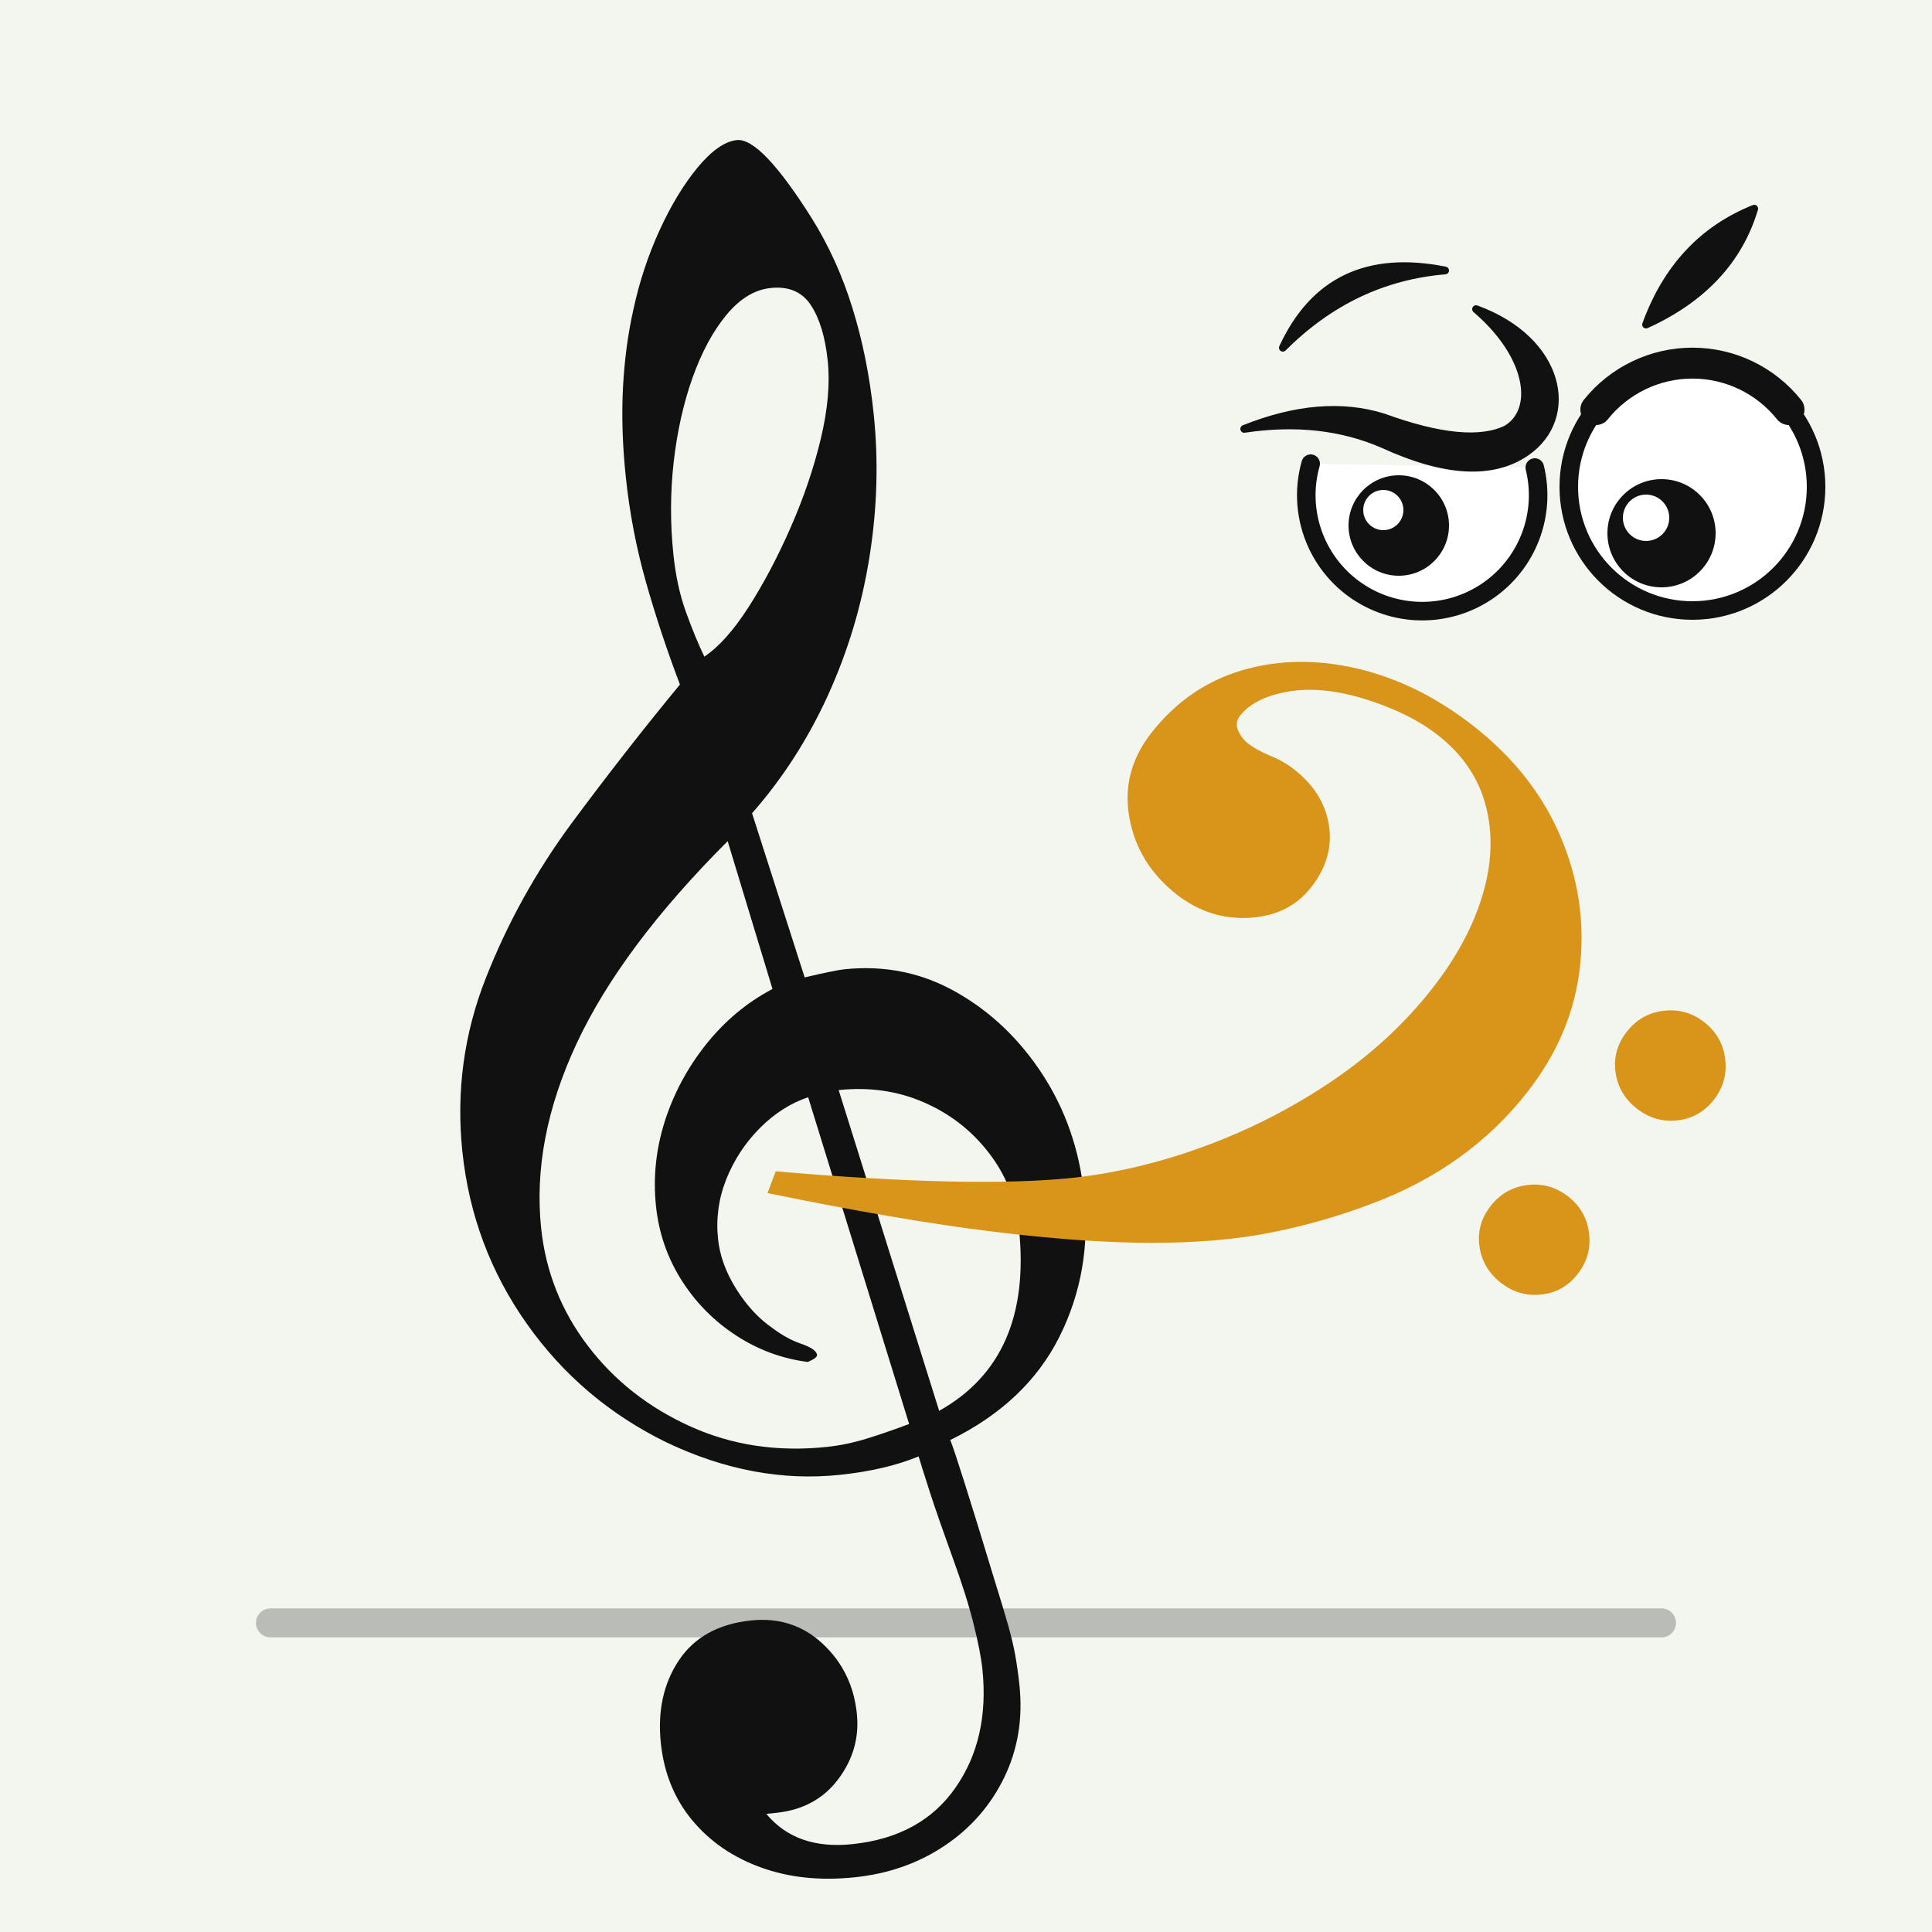
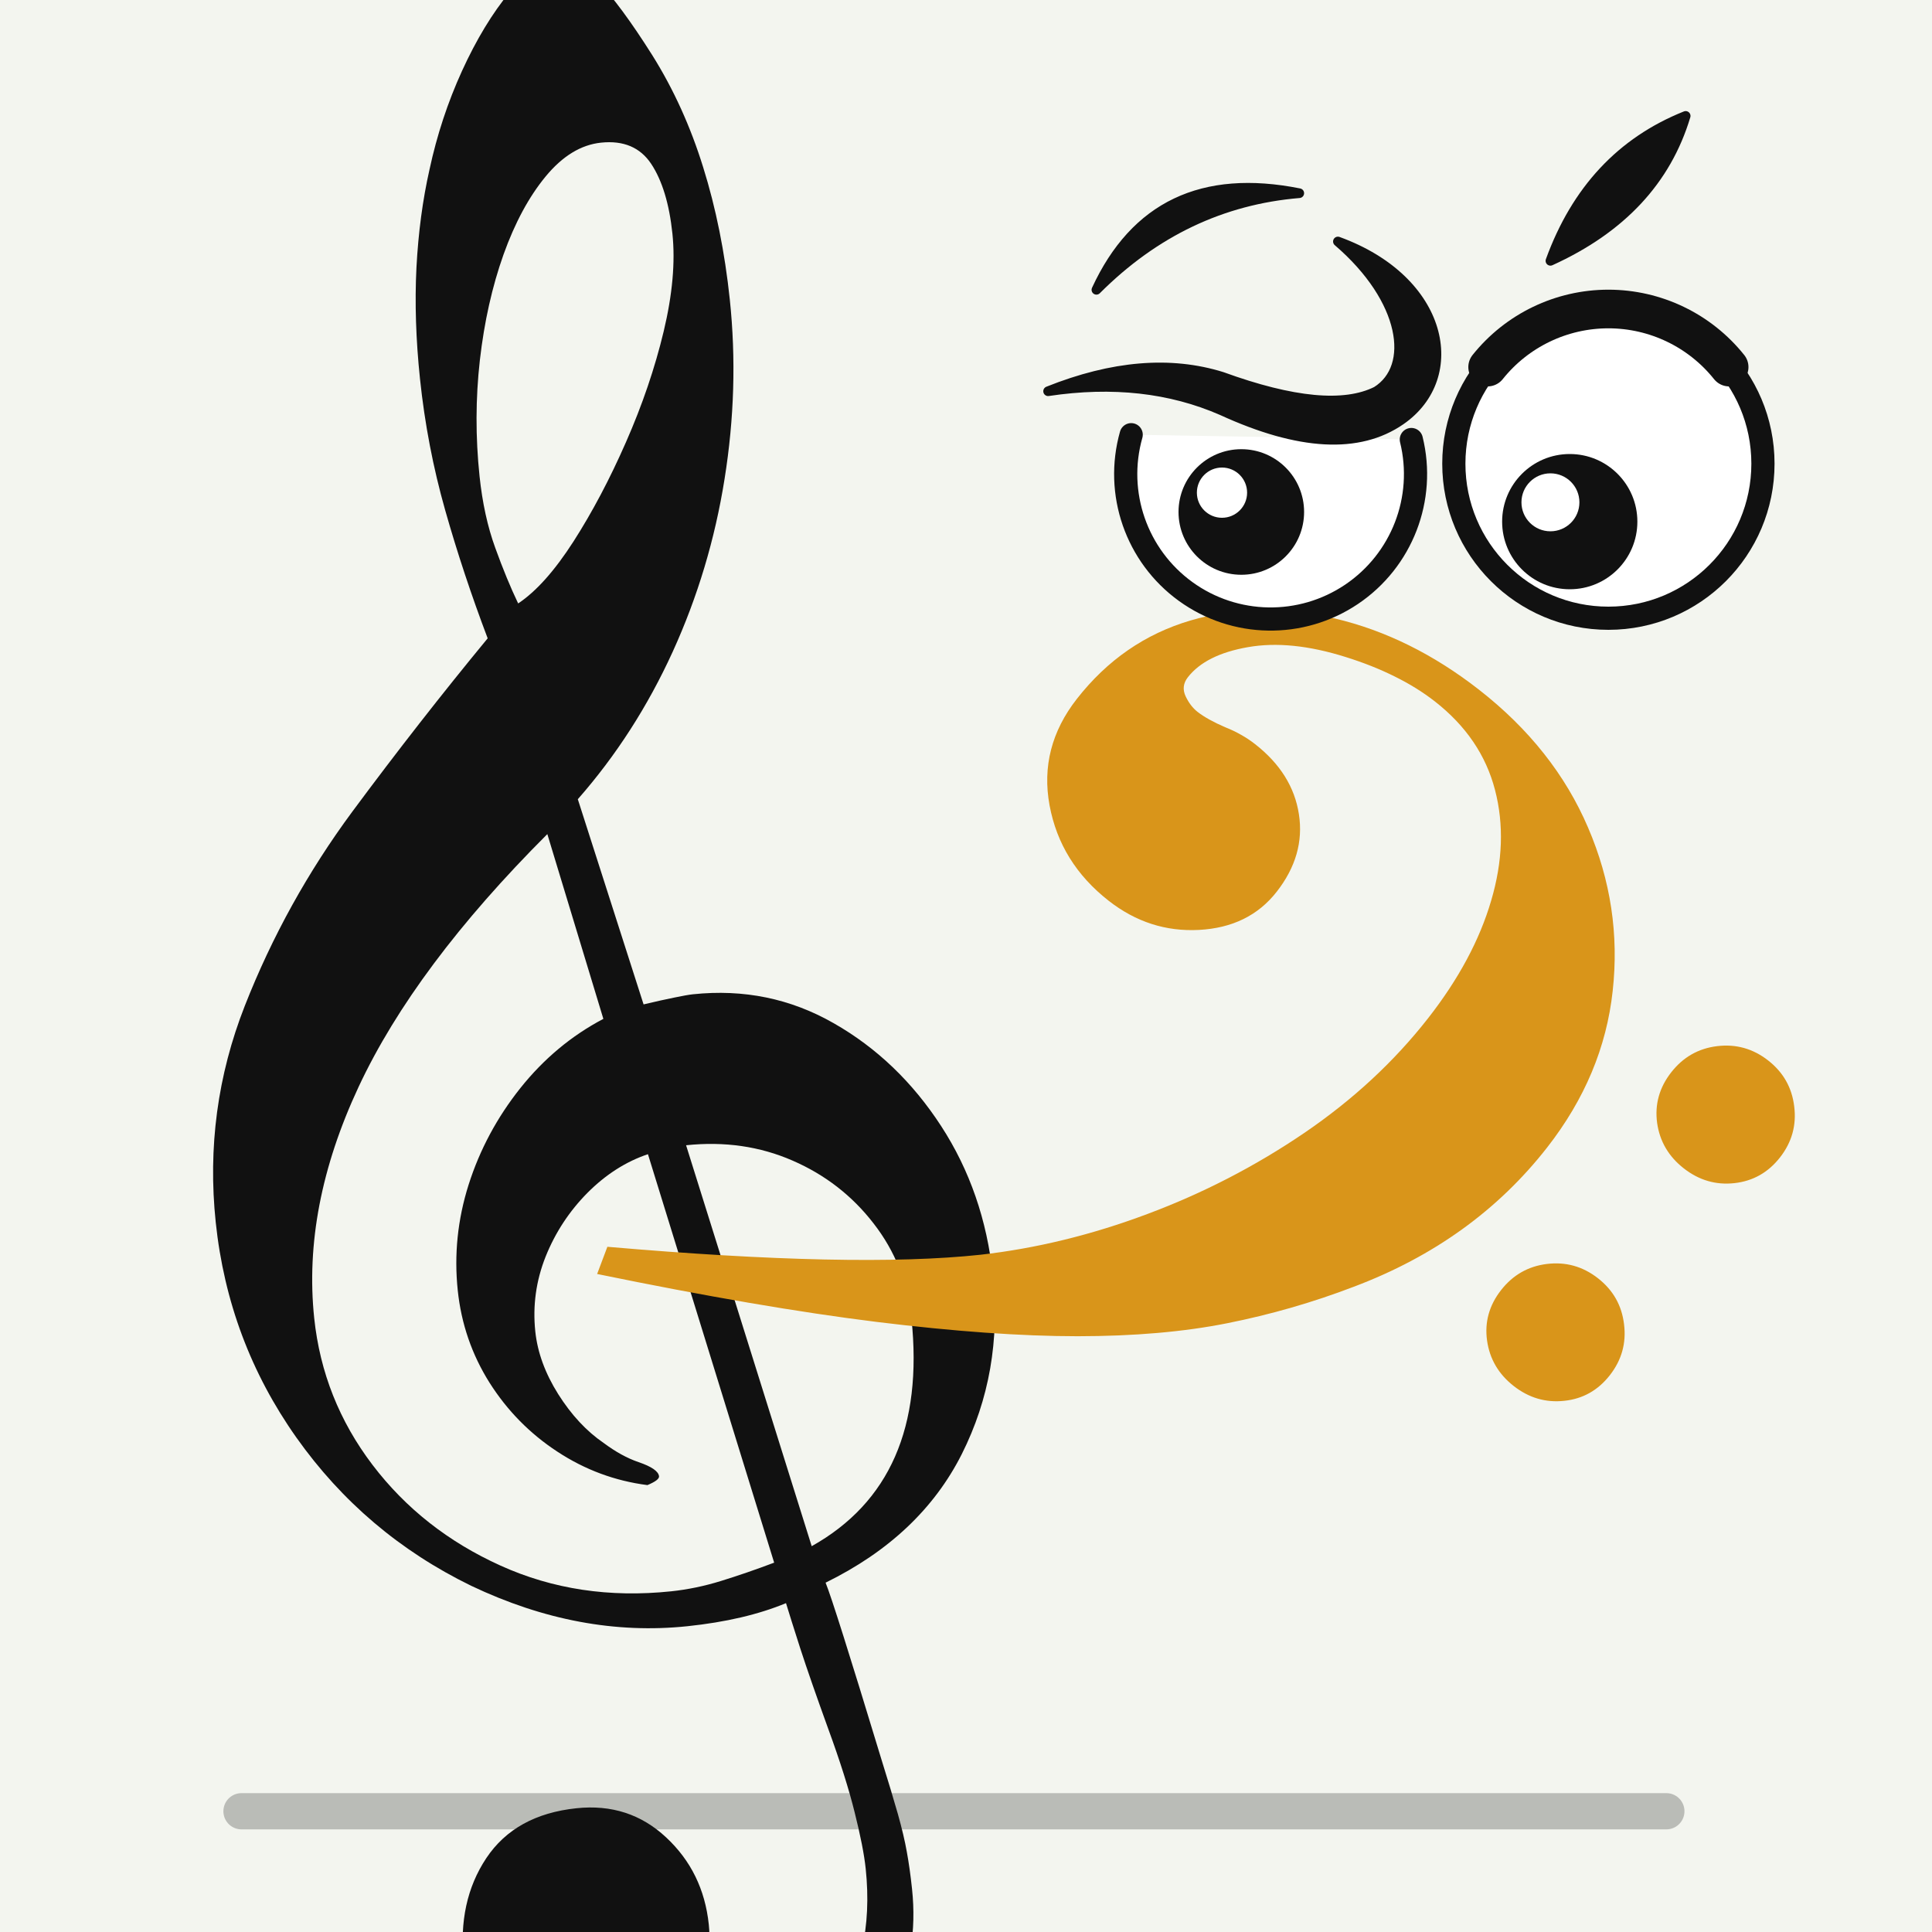
<svg xmlns="http://www.w3.org/2000/svg" viewBox="0 0 200 200">
  <rect width="200" height="200" fill="#f3f5ef" />
-   <path d="M28 168 H172" stroke="#111" stroke-opacity=".25" stroke-width="3" stroke-linecap="round" />
-   <g font-family="'Noto Music','Segoe UI Symbol',serif" text-anchor="middle" dominant-baseline="central">
-     <g transform="rotate(-6 78 102)">
-       <text x="78" y="102" font-size="104" fill="#111">𝄞</text>
+   <g transform="translate(100 100) scale(1.25) translate(-110 -98)">
+     <path d="M50 168 H168" stroke="#111" stroke-opacity=".25" stroke-width="3" stroke-linecap="round" />
+     <g font-family="'Noto Music','Segoe UI Symbol',serif" text-anchor="middle" dominant-baseline="central">
+       <g transform="rotate(-6 78 102)">
+         <text x="78" y="102" font-size="104" fill="#111">𝄞</text>
+       </g>
+       <g transform="rotate(38 130 116)">
+         <text x="130" y="112" font-size="104" fill="#d9951a">𝄢</text>
+       </g>
    </g>
-     <g transform="rotate(38 130 116)">
-       <text x="130" y="112" font-size="104" fill="#d9951a">𝄢</text>
-     </g>
-   </g>
-   <g transform="translate(36 8) scale(.8)">
-     <path d="M124.6 50 A15 15 0 1 0 153.6 50.5 Z" fill="#fff" />
-     <circle cx="174" cy="53" r="16" fill="#fff" />
-     <g fill="none" stroke="#111" stroke-linecap="round">
-       <path stroke-width="2.4" d="M124.6 50 A15 15 0 1 0 153.6 50.5" />
-       <circle stroke-width="2.4" cx="174" cy="53" r="16" />
-       <path stroke-width="4" d="M161.5 43 A16 16 0 0 1 186.5 43" />
-     </g>
-     <g fill="#111">
-       <circle cx="136" cy="58" r="6.5" />
-       <circle cx="170" cy="59" r="7" />
-     </g>
-     <g fill="#fff">
-       <circle cx="134" cy="56" r="2.6" />
-       <circle cx="168" cy="57" r="3" />
-     </g>
-     <g fill="#111" stroke="#111" stroke-width="1" stroke-linejoin="round">
-       <path d="M116 45.5 Q126 44 134 47.5 Q146 53 152.5 48.5 C159 44 157 34 146 30 C153 36 154 43 150 45.5 Q145 48 134 44 Q126 41.5 116 45.5 Z" />
-       <path d="M121 35 Q127 22 142 25 Q130 26 121 35 Z" />
-       <path d="M168 32 Q172 21 182 17 Q179 27 168 32 Z" />
+     <g transform="translate(24 14) scale(.8)">
+       <path d="M124.6 50 A15 15 0 1 0 153.6 50.5 Z" fill="#fff" />
+       <circle cx="174" cy="53" r="16" fill="#fff" />
+       <g fill="none" stroke="#111" stroke-linecap="round">
+         <path stroke-width="2.4" d="M124.6 50 A15 15 0 1 0 153.6 50.5" />
+         <circle stroke-width="2.4" cx="174" cy="53" r="16" />
+         <path stroke-width="4" d="M161.5 43 A16 16 0 0 1 186.5 43" />
+       </g>
+       <g fill="#111">
+         <circle cx="136" cy="58" r="6.5" />
+         <circle cx="170" cy="59" r="7" />
+       </g>
+       <g fill="#fff">
+         <circle cx="134" cy="56" r="2.6" />
+         <circle cx="168" cy="57" r="3" />
+       </g>
+       <g fill="#111" stroke="#111" stroke-width="1" stroke-linejoin="round">
+         <path d="M116 45.5 Q126 44 134 47.5 Q146 53 152.5 48.5 C159 44 157 34 146 30 C153 36 154 43 150 45.5 Q145 48 134 44 Q126 41.5 116 45.5 Z" />
+         <path d="M121 35 Q127 22 142 25 Q130 26 121 35 Z" />
+         <path d="M168 32 Q172 21 182 17 Q179 27 168 32 Z" />
+       </g>
    </g>
  </g>
</svg>
